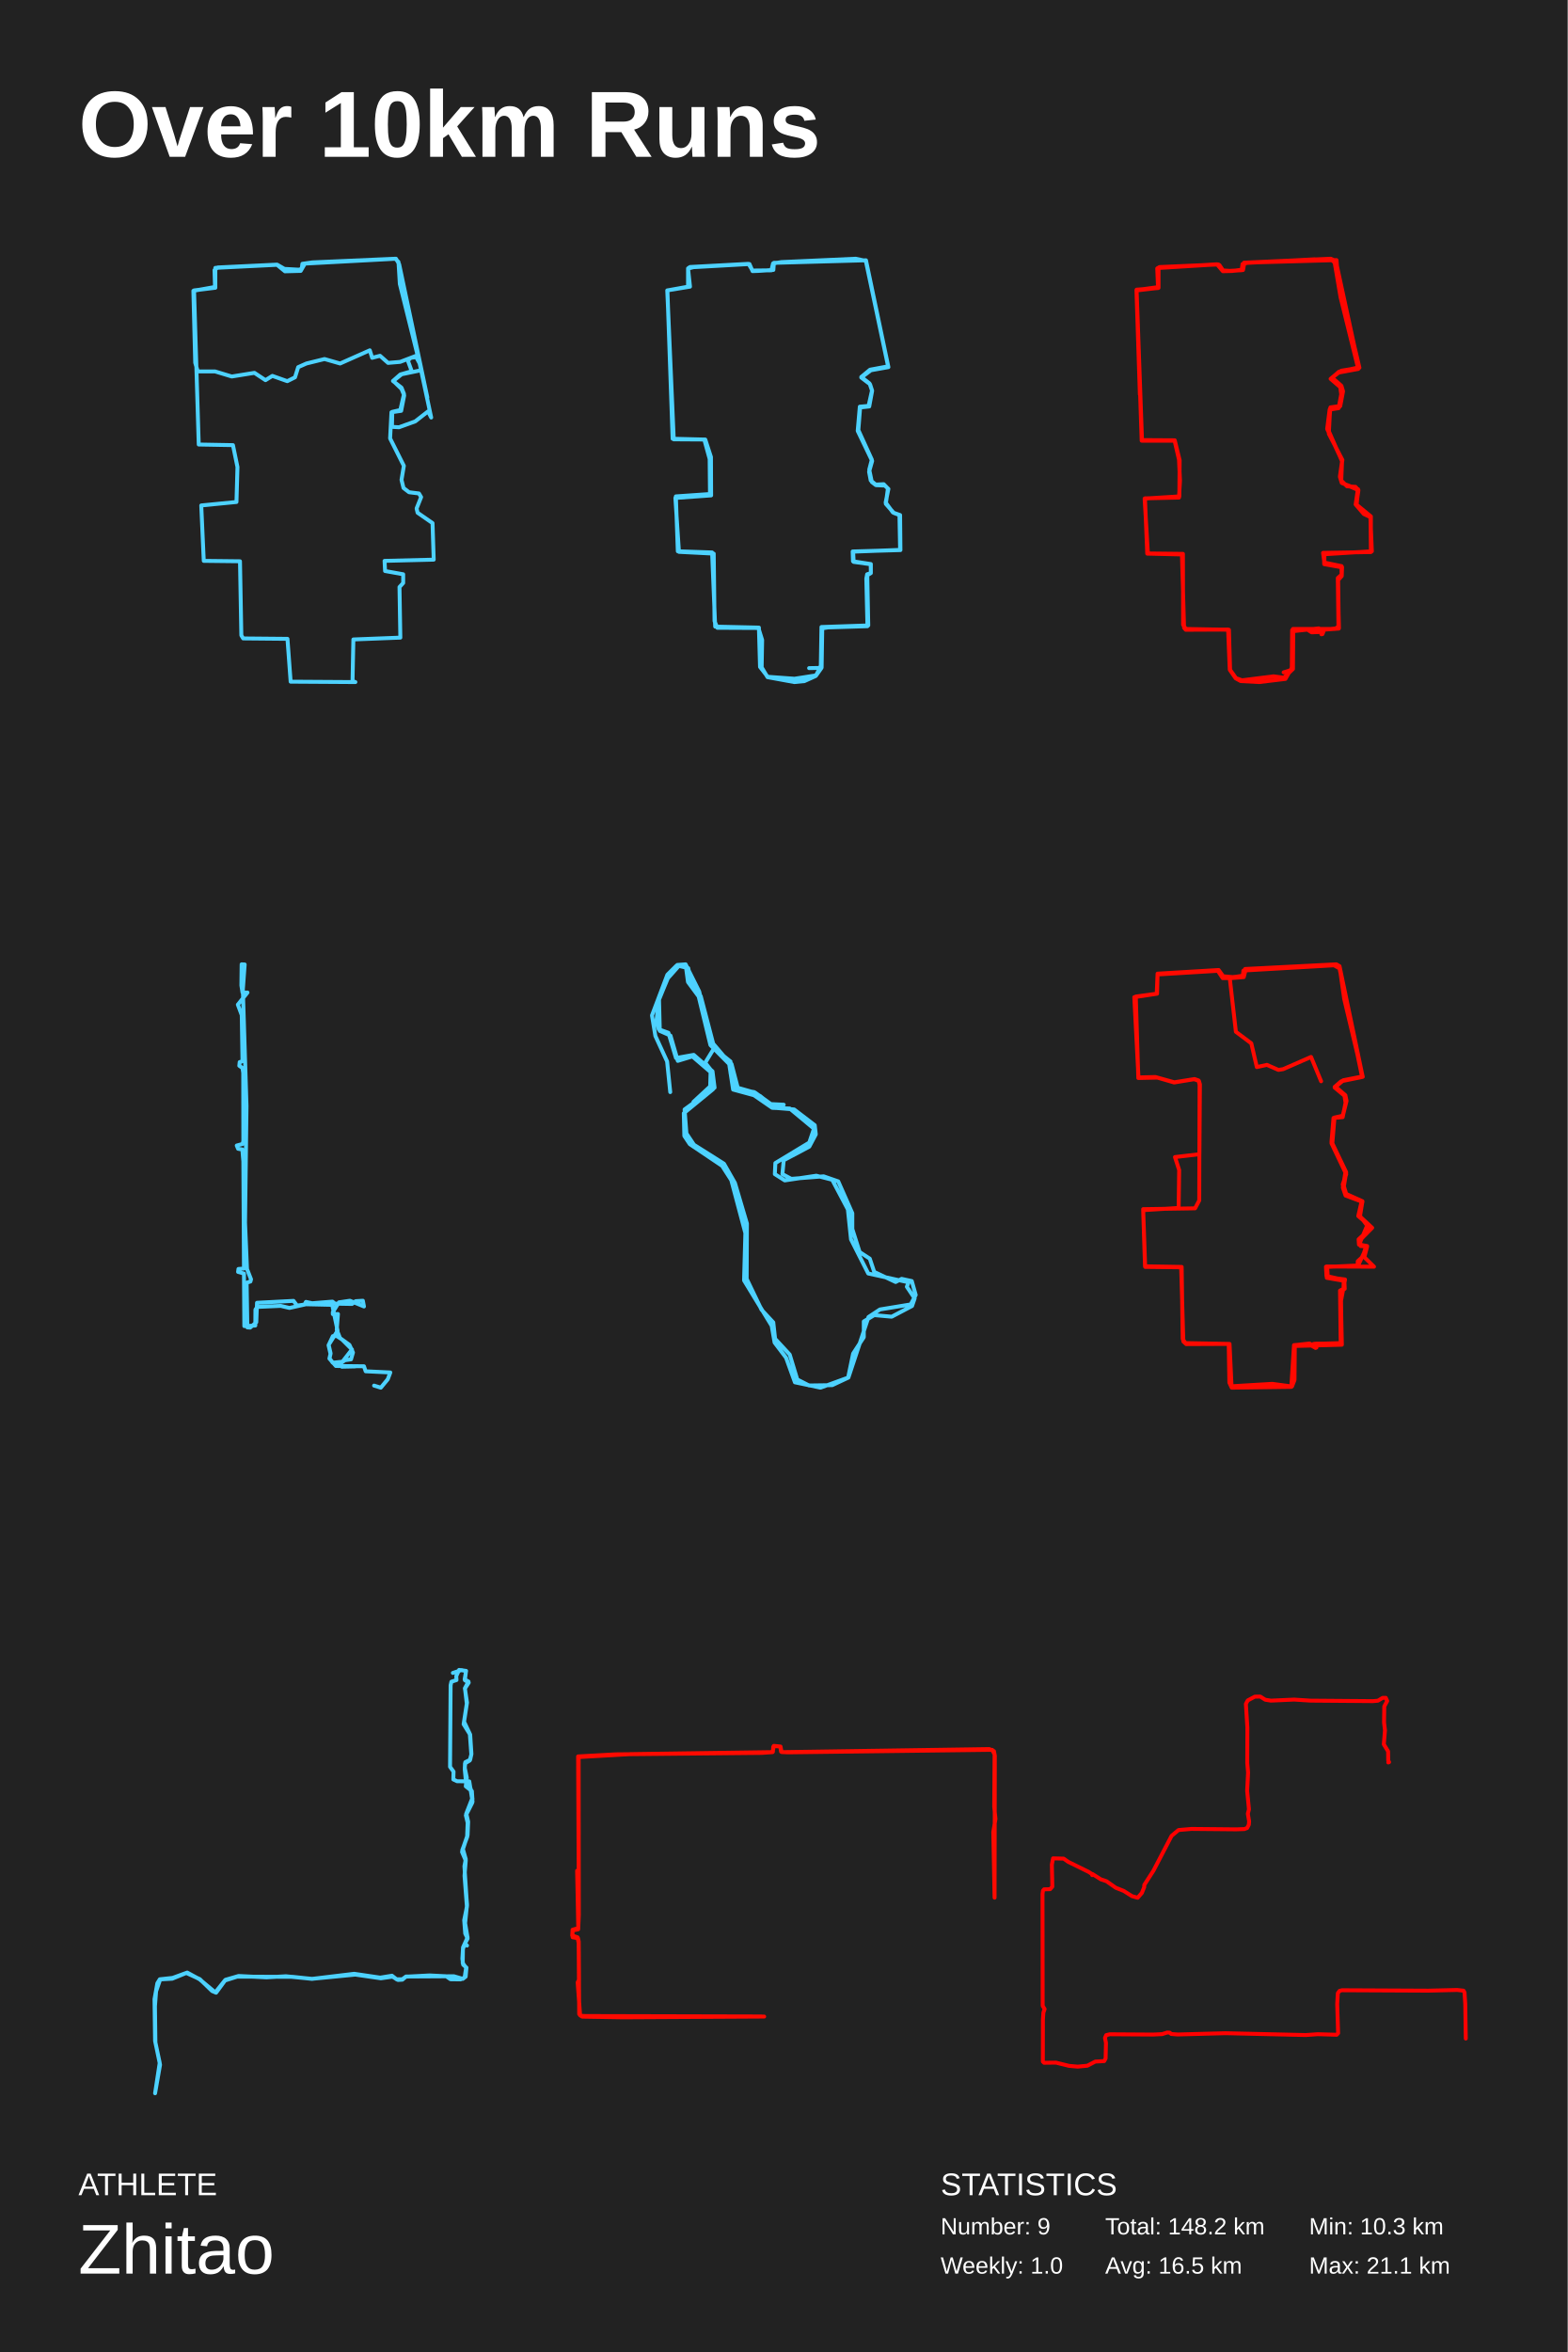
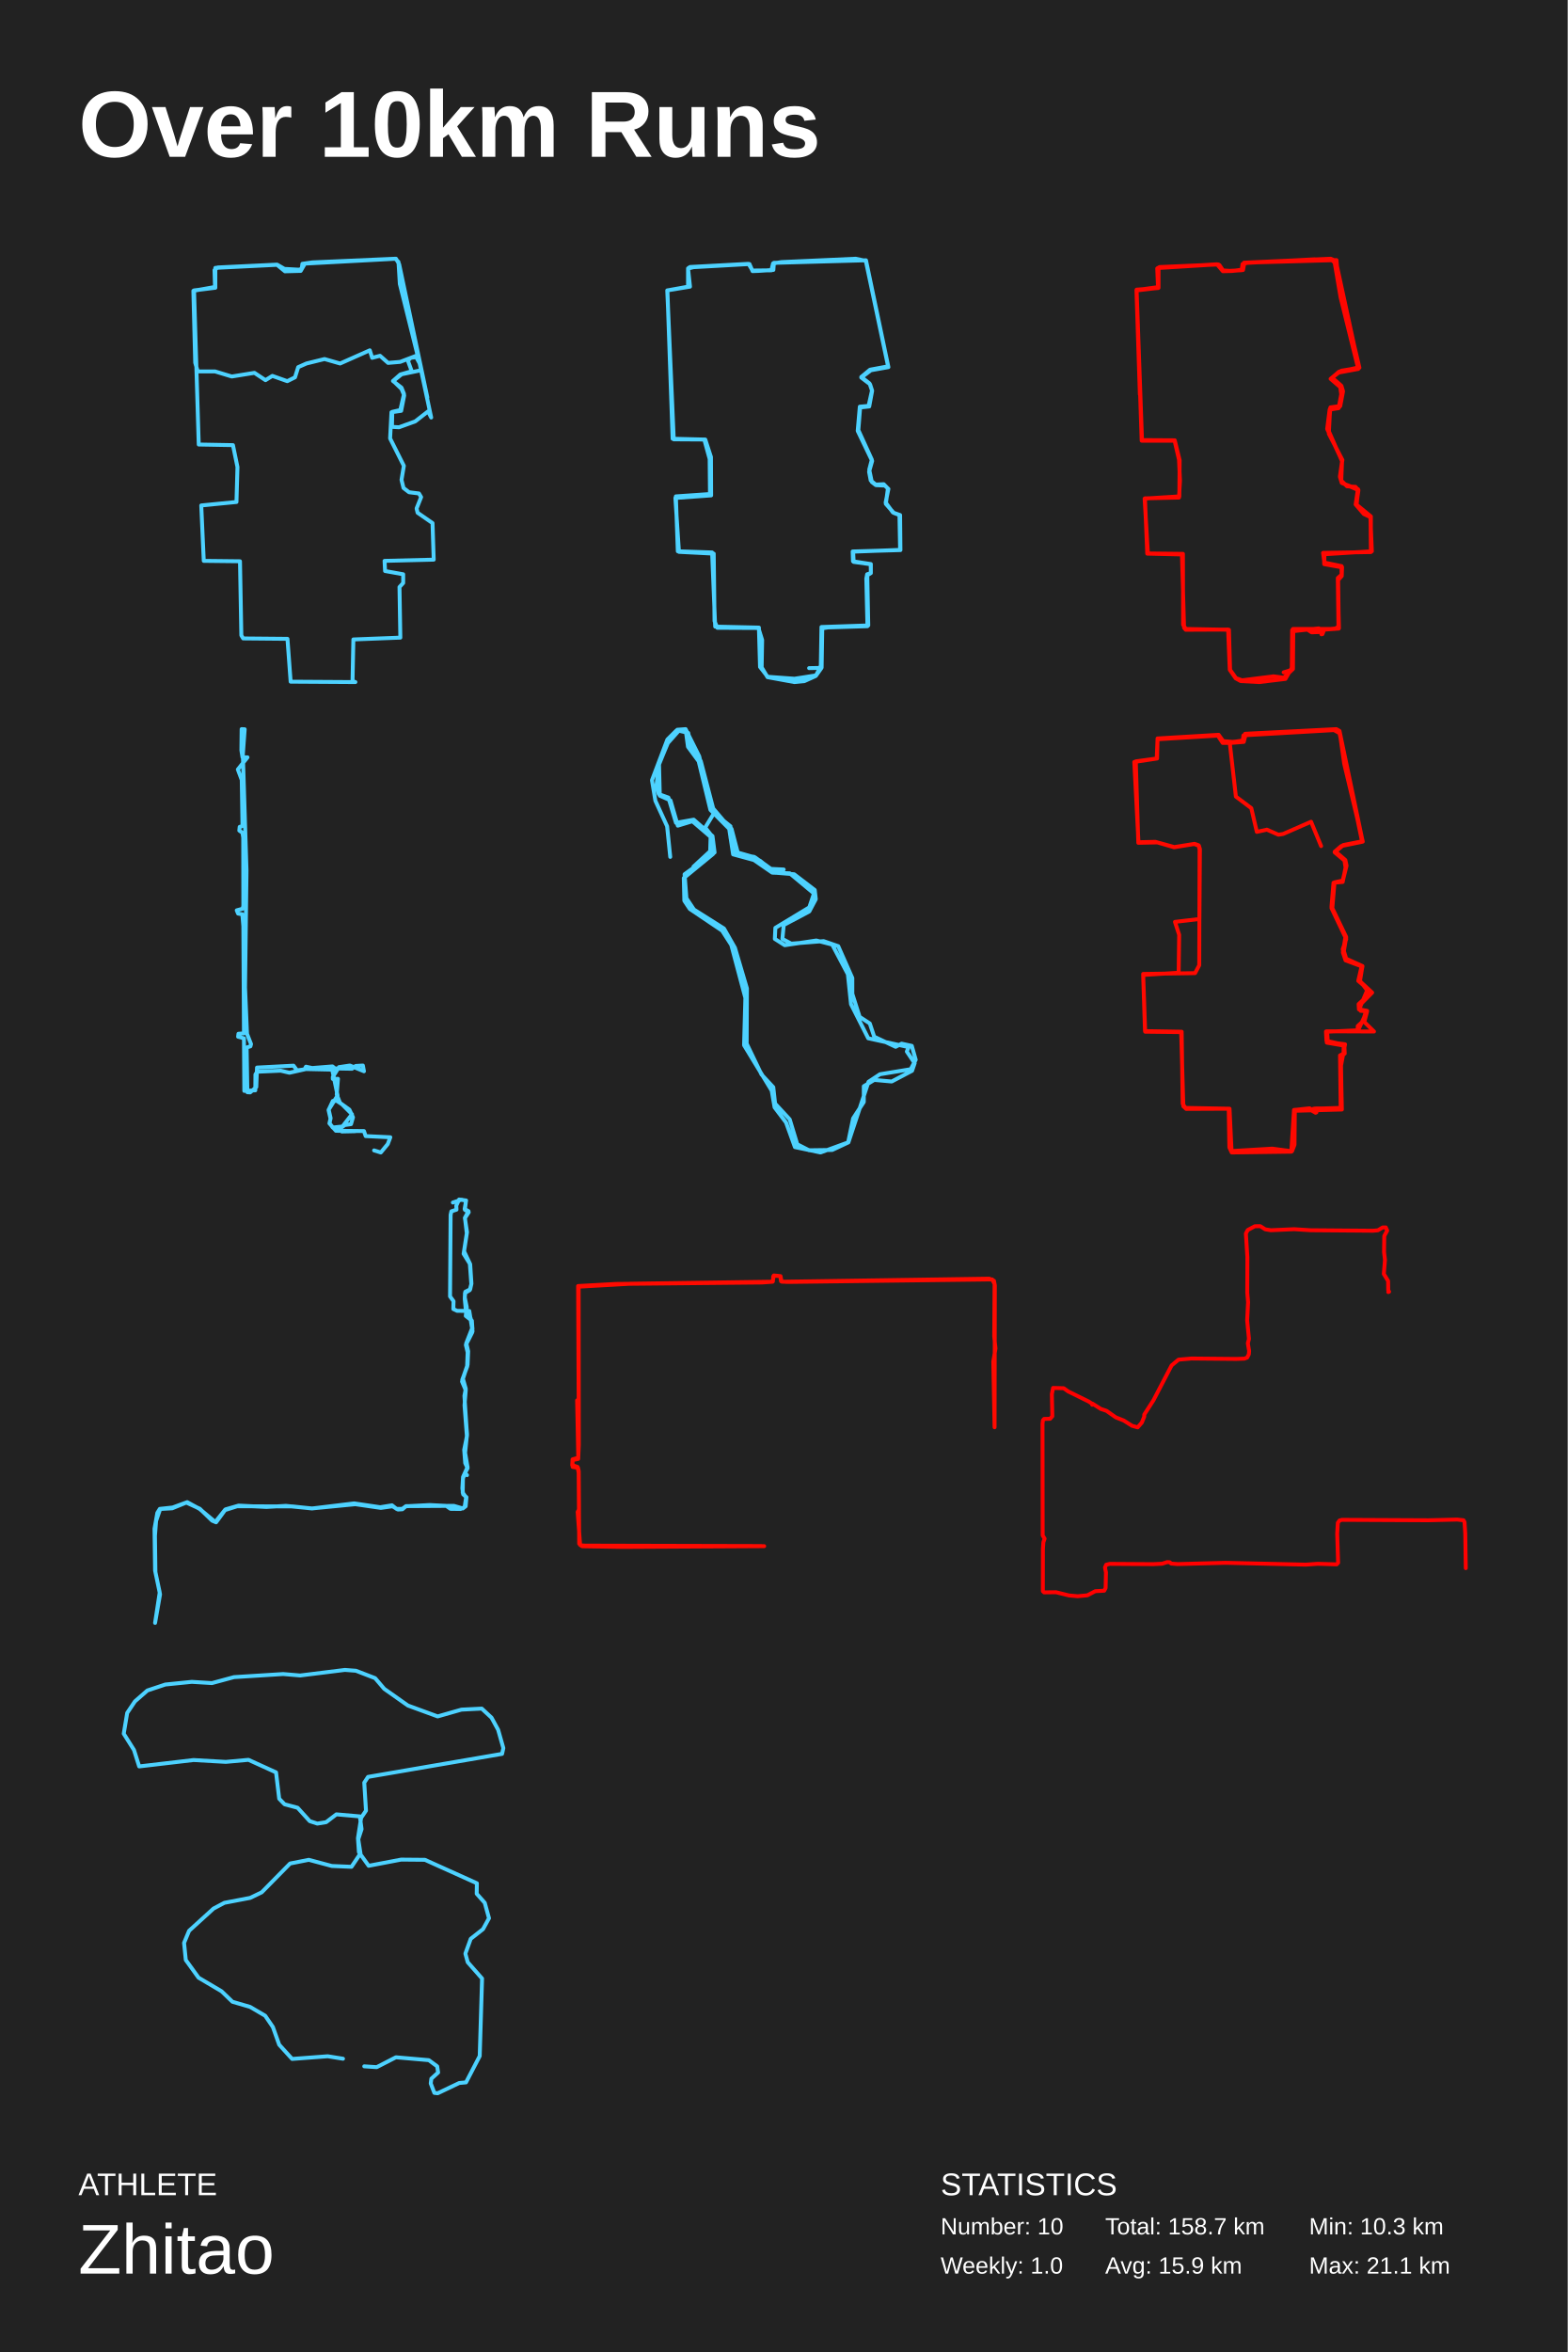
<svg xmlns="http://www.w3.org/2000/svg" baseProfile="full" height="300mm" version="1.1" viewBox="0,0,200,300" width="200mm">
  <defs />
  <rect fill="#222222" height="300" width="200" x="0" y="0" />
  <text fill="#FFFFFF" style="font-size:12px; font-family:Arial; font-weight:bold;" x="10" y="20">Over 10km Runs</text>
  <text fill="#FFFFFF" style="font-size:4px; font-family:Arial" x="10" y="280">ATHLETE</text>
  <text fill="#FFFFFF" style="font-size:9px; font-family:Arial" x="10" y="290">Zhitao</text>
  <text fill="#FFFFFF" style="font-size:4px; font-family:Arial" x="120" y="280">STATISTICS</text>
-   <text fill="#FFFFFF" style="font-size:3px; font-family:Arial" x="120" y="285">Number: 9</text>
+   <text fill="#FFFFFF" style="font-size:3px; font-family:Arial" x="120" y="285">Number: 10</text>
  <text fill="#FFFFFF" style="font-size:3px; font-family:Arial" x="120" y="290">Weekly: 1.0</text>
-   <text fill="#FFFFFF" style="font-size:3px; font-family:Arial" x="141" y="285">Total: 148.2 km</text>
-   <text fill="#FFFFFF" style="font-size:3px; font-family:Arial" x="141" y="290">Avg: 16.5 km</text>
+   <text fill="#FFFFFF" style="font-size:3px; font-family:Arial" x="141" y="285">Total: 158.7 km</text>
+   <text fill="#FFFFFF" style="font-size:3px; font-family:Arial" x="141" y="290">Avg: 15.9 km</text>
  <text fill="#FFFFFF" style="font-size:3px; font-family:Arial" x="167" y="285">Min: 10.3 km</text>
  <text fill="#FFFFFF" style="font-size:3px; font-family:Arial" x="167" y="290">Max: 21.1 km</text>
  <polyline fill="none" points="54.518,50.691 50.923,33.699 50.517,33.0 38.898,33.622 38.363,34.554 36.352,34.606 35.346,33.777 27.472,34.166 27.472,36.704 24.755,37.041 25.354,56.699 29.719,56.777 30.296,59.574 30.168,64.029 25.675,64.469 25.996,71.539 30.617,71.591 30.789,81.044 31.024,81.432 36.673,81.484 37.079,86.948 45.339,87.0 44.975,86.871 45.082,81.562 51.073,81.329 50.966,74.88 51.437,74.362 51.437,73.249 49.126,72.834 49.062,71.539 55.331,71.384 55.181,66.722 53.277,65.402 53.148,64.858 53.726,63.407 53.448,62.941 52.186,62.786 51.479,62.242 51.223,61.206 51.522,59.419 49.768,55.923 49.939,52.581 51.18,52.4 51.565,50.432 51.223,49.603 50.174,48.593 51.244,47.738 53.748,47.22 51.009,36.212 50.838,33.414 50.431,33.0 39.861,33.466 38.577,33.648 38.492,34.295 38.128,34.399 36.288,34.295 35.346,33.751 27.772,34.114 27.365,34.451 27.429,36.6 24.669,37.093 24.904,46.262 25.225,47.375 27.429,47.375 29.569,48.023 32.458,47.557 33.87,48.489 34.747,47.945 36.651,48.619 37.636,48.127 38.042,46.831 39.091,46.365 41.402,45.795 43.391,46.365 47.179,44.682 47.478,45.64 48.484,45.381 49.511,46.288 51.052,46.158 53.02,45.407 53.555,46.391 55.01,53.255 54.603,52.478 52.977,53.747 50.902,54.498 50.003,54.446 50.046,52.53 51.073,52.297 51.544,50.25 51.223,49.447 50.131,48.593 51.073,47.764 52.528,47.35 52.036,46.003 52.4,45.64 53.213,45.536 53.427,45.847 54.496,50.846" stroke="#4dd2ff" stroke-linecap="round" stroke-linejoin="round" stroke-width="0.5" />
  <polyline fill="none" points="103.224,85.219 104.571,85.194 104.716,84.918 104.799,79.975 110.77,79.774 110.645,73.376 111.101,73.1 111.101,71.946 108.821,71.594 108.78,70.34 114.874,70.164 114.833,65.698 113.921,65.372 112.988,64.092 113.34,62.36 112.884,61.934 111.744,61.884 111.226,61.482 110.894,59.901 111.226,58.622 109.505,54.858 109.733,51.972 110.894,51.846 111.267,49.839 110.998,49.011 109.878,48.158 111.101,47.229 113.34,46.828 110.479,33.201 98.725,33.527 98.663,34.43 96.735,34.556 96.009,34.581 95.615,33.678 88.463,34.079 87.779,34.255 88.028,36.564 85.126,37.04 85.955,56.037 89.977,56.062 90.702,58.295 90.723,63.189 86.162,63.515 86.618,70.39 91.055,70.616 91.158,79.222 91.511,80.075 96.756,80.1 97.232,81.631 97.17,85.118 97.917,86.373 101.337,87.0 102.622,86.875 104.074,86.222 104.82,85.168 104.903,80.05 110.666,79.874 110.521,73.802 110.625,73.25 111.101,73.1 111.081,71.971 108.904,71.67 108.842,70.365 114.833,70.139 114.75,65.698 114.024,65.422 113.009,64.267 113.278,62.31 112.739,61.758 111.723,61.808 111.081,61.281 110.873,60.177 111.267,58.797 109.422,54.958 109.692,51.871 110.811,51.771 111.247,49.814 110.936,48.91 109.878,48.082 110.998,47.154 113.299,46.727 110.459,33.276 109.173,33.0 99.699,33.427 98.621,33.602 98.414,34.481 96.009,34.506 95.491,33.652 88.028,34.054 87.779,34.23 87.779,36.564 85.146,37.04 85.81,55.962 89.852,56.062 90.536,58.546 90.578,63.013 86.224,63.314 86.473,70.315 90.847,70.465 91.241,79.925 96.818,80.05 96.963,85.068 97.937,86.323 101.358,86.573 104.094,86.147 104.778,84.892 104.861,80.15 106.147,79.95" stroke="#4dd2ff" stroke-linecap="round" stroke-linejoin="round" stroke-width="0.5" />
  <polyline fill="none" points="163.76,85.761 164.825,85.433 164.95,80.225 170.297,80.225 170.756,79.922 170.673,73.729 171.153,73.299 171.153,72.212 168.96,71.757 168.793,70.518 174.892,70.417 174.892,65.867 173.075,64.375 173.263,62.403 171.216,61.62 170.944,60.76 171.216,58.839 169.482,54.895 169.733,51.962 170.986,51.785 171.341,49.914 171.132,49.206 169.942,48.17 171.111,47.285 173.43,46.906 170.652,35.073 170.506,33.177 158.747,33.506 158.58,34.441 157.013,34.568 156.011,34.593 155.447,33.733 147.928,34.062 147.635,34.239 147.74,36.742 145.004,36.944 145.693,56.134 149.87,56.159 150.497,58.712 150.455,63.313 146.027,63.592 146.445,70.594 150.915,70.645 150.935,79.695 151.29,80.225 156.784,80.327 156.93,85.433 157.682,86.494 158.454,86.773 162.465,86.267 163.78,86.444 164.95,85.332 164.992,80.504 168.25,80.15 168.71,80.883 168.939,80.301 170.819,80.124 170.673,74.032 171.174,73.476 171.216,72.338 168.96,71.883 168.96,70.695 175.017,70.316 174.829,65.917 173.91,65.462 173.033,64.401 173.304,62.53 172.929,62.1 171.842,62.024 171.111,61.291 171.216,58.788 169.315,54.718 169.629,52.24 170.777,52.063 171.111,50.294 170.986,49.383 169.754,48.322 170.694,47.538 173.284,47.058 171.028,37.93 170.276,33.506 169.9,33.152 167.665,33.076 159.102,33.531 158.517,33.683 158.413,34.466 156.011,34.593 155.259,33.708 147.802,34.163 147.802,36.717 145.004,37.045 145.651,56.21 149.849,56.21 150.413,58.637 150.539,61.316 150.413,63.465 146.069,63.566 146.361,70.619 150.789,70.721 151.061,80.074 151.27,80.327 156.679,80.301 156.888,85.433 157.64,86.52 158.287,86.874 160.647,87.0 163.989,86.596 164.804,85.18 164.846,80.377 166.746,80.276 167.331,80.655 168.563,80.605 168.584,80.908 168.751,80.327 170.798,80.175 170.715,73.906 171.174,73.425 171.195,72.364 168.939,71.959 168.898,70.645 174.892,70.341 174.85,65.968 173.994,65.563 172.949,64.35 173.221,62.479 171.174,61.594 170.944,60.836 171.258,58.662 169.524,55.325 169.691,52.089 170.903,51.886 171.299,49.864 171.111,49.206 169.9,48.22 170.819,47.411 173.367,46.855 170.422,33.278 169.775,33.0 158.705,33.506 158.496,34.391 157.159,34.568 156.032,34.492 155.572,33.809 155.092,33.733 147.698,34.188 147.782,36.616 144.983,36.995 145.421,50.319" stroke="#ff0600" stroke-linecap="round" stroke-linejoin="round" stroke-width="0.5" />
-   <polyline fill="none" points="45.326,174.288 43.613,174.326 43.364,173.949 44.003,173.497 44.781,173.384 45.031,172.518 44.579,171.539 43.38,170.672 42.959,169.618 43.115,167.603 42.461,167.621 42.461,167.358 43.239,166.115 44.641,165.908 46.432,166.642 46.292,165.908 45.373,165.964 44.906,166.322 42.741,166.284 42.414,166.021 39.829,166.228 39.034,166.058 38.847,166.397 37.897,166.529 37.446,165.927 32.789,166.171 32.696,168.657 31.917,169.335 31.559,169.316 31.465,163.61 31.948,163.459 32.026,163.177 31.512,161.858 31.263,155.963 31.45,141.065 30.982,126.221 31.216,123.019 30.827,123.0 30.796,125.694 30.936,126.598 31.574,126.598 30.344,128.143 30.842,129.48 30.936,135.357 30.577,135.47 30.531,135.941 30.936,136.224 31.029,136.845 31.045,145.51 30.967,145.906 30.204,146.113 30.375,146.527 30.92,146.621 31.045,148.147 31.123,161.802 30.422,161.858 30.375,162.235 31.123,162.442 31.169,169.147 32.571,169.072 32.587,167.038 32.82,166.699 35.81,166.567 36.932,166.83 39.034,166.36 42.383,166.435 43.068,169.731 41.931,171.539 42.18,172.631 42.04,173.252 42.445,173.817 43.691,173.686 44.906,172.122 43.644,170.861 42.959,170.409 42.461,170.428 41.916,171.595 42.165,172.687 42.025,173.29 42.85,174.232 46.432,174.269 46.65,174.91 49.796,175.06 49.469,175.927 48.582,177.0 47.725,176.736" stroke="#4dd2ff" stroke-linecap="round" stroke-linejoin="round" stroke-width="0.5" />
-   <polyline fill="none" points="88.469,140.545 90.599,138.573 90.665,136.44 89.966,135.555 91.098,133.704 93.194,135.394 93.194,136.883 94.06,138.935 96.223,139.297 98.552,141.068 99.983,140.907 98.353,140.827 96.356,139.378 93.66,138.613 93.194,135.716 90.732,132.819 89.201,126.461 87.47,123.0 86.406,123.08 85.474,124.127 84.043,127.547 83.743,130.284 84.043,131.29 85.274,131.732 86.239,134.952 88.502,134.549 90.898,136.642 91.164,138.734 87.337,141.511 87.57,144.569 88.535,146.017 92.362,148.432 93.76,150.886 95.291,156.077 95.258,163.119 97.155,167.062 98.652,168.671 98.885,170.763 100.749,172.775 101.714,175.954 103.211,176.718 106.173,176.678 108.237,175.712 110.799,167.987 112.263,167.022 116.19,166.378 116.823,165.171 116.323,163.4 115.025,163.119 114.26,163.521 111.531,162.233 110.965,160.543 109.668,159.698 108.736,156.761 108.736,154.749 106.939,150.685 105.075,150.041 100.948,150.363 99.817,149.76 99.983,147.989 103.245,146.259 104.077,144.69 103.944,143.523 101.315,141.511 98.852,141.309 96.955,139.78 94.126,138.774 93.328,135.716 91.065,133.422 89.401,127.064 88.236,125.575 87.803,123.483 86.605,123.201 85.174,124.811 84.076,127.507 84.176,131.491 85.54,132.094 86.472,135.314 88.336,134.75 90.865,136.923 90.965,138.935 87.237,141.994 87.304,144.891 88.003,145.937 92.13,148.713 93.294,150.524 95.091,157.284 94.925,163.32 98.453,169.114 98.819,171.246 100.283,173.178 101.414,176.316 104.676,177.0 108.203,175.712 108.836,172.655 110.2,170.562 110.2,168.55 111.531,167.746 113.761,167.947 116.357,166.579 116.689,165.613 115.691,164.124 115.924,163.561 110.766,162.435 108.569,158.089 108.17,154.266 106.173,150.484 104.143,149.961 100.116,150.564 98.852,149.76 98.918,148.351 103.245,145.736 103.844,143.965 100.749,141.39 98.519,141.309 96.19,139.7 93.527,138.976 93.028,135.716 90.632,133.302 89.134,127.105 87.77,125.254 87.504,123.282 86.272,123.201 85.141,124.328 83.177,129.519 83.61,132.135 85.108,135.394 85.507,139.297" stroke="#4dd2ff" stroke-linecap="round" stroke-linejoin="round" stroke-width="0.5" />
-   <polyline fill="none" points="165.403,171.676 171.191,171.52 171.041,164.671 171.554,164.387 171.511,163.378 169.269,162.991 169.226,161.543 175.291,161.569 174.052,160.354 174.415,158.984 173.582,158.933 173.454,158.597 174.415,156.322 173.412,154.978 173.817,153.297 171.66,152.496 171.319,151.488 171.66,149.42 169.866,145.646 170.123,142.596 171.255,142.492 171.724,140.528 171.575,139.804 170.272,138.718 171.361,137.813 173.86,137.348 171.49,127.421 170.913,123.362 170.571,123.103 158.889,123.776 158.676,124.629 157.053,124.758 155.985,124.758 155.366,123.827 147.678,124.293 147.614,126.749 144.709,127.188 145.243,137.425 147.4,137.374 149.813,138.046 152.397,137.632 152.91,137.813 153.038,138.356 152.995,153.117 152.461,154.125 145.841,154.228 146.097,161.595 150.689,161.647 150.966,171.107 151.329,171.443 156.754,171.417 156.839,176.354 157.138,177.0 164.741,176.897 165.083,171.572 166.941,171.417 167.838,171.934 167.581,171.417 171.041,171.314 170.956,164.619 171.404,164.387 171.425,163.249 169.226,162.758 169.162,161.569 173.198,161.517 173.219,160.871 173.86,160.277 174.287,158.933 173.369,158.752 173.326,158.08 174.949,156.554 173.283,155.107 173.711,153.246 171.66,152.419 171.297,151.074 171.746,149.782 169.866,145.827 170.123,142.596 171.297,142.492 171.66,140.657 171.511,139.674 170.272,138.64 171.105,137.917 173.775,137.374 170.892,123.517 170.101,123.078 159.124,123.62 158.633,123.801 158.548,124.499 157.245,124.629 156.049,124.525 155.473,123.724 147.678,124.189 147.571,126.749 144.901,127.111 145.222,137.503 147.656,137.451 149.792,138.072 152.333,137.658 152.953,137.865 153.081,138.304 153.017,147.223 149.899,147.585 150.433,149.239 150.368,154.073 145.841,154.357 146.076,161.517 150.753,161.595 150.881,170.797 151.244,171.314 156.861,171.417 157.117,176.819 162.306,176.509 164.826,176.845 165.147,176.018 165.19,171.572 167.069,171.365 167.944,171.882 167.752,171.391 171.169,171.365 171.084,165.912 171.596,163.198 169.397,162.913 169.311,161.595 173.262,161.414 174.415,158.933 173.582,158.777 173.476,158.209 175.056,156.606 173.497,155.159 173.817,153.22 171.746,152.289 171.447,151.307 171.746,149.523 169.973,145.827 170.251,142.544 171.319,142.311 171.789,140.424 171.639,139.7 170.379,138.615 171.361,137.787 173.839,137.296 170.892,123.233 170.486,123.0 158.847,123.595 158.591,124.448 156.882,124.706 157.672,131.609 159.637,133.082 160.342,136.107 161.623,135.823 163.097,136.469 163.716,136.366 167.261,134.814 168.542,137.917" stroke="#ff0900" stroke-linecap="round" stroke-linejoin="round" stroke-width="0.5" />
-   <polyline fill="none" points="59.35,247.825 59.653,247.266 59.35,246.619 59.22,244.923 59.566,243.21 59.263,239.26 59.422,237.284 58.974,235.99 59.61,234.277 59.711,232.704 59.436,231.55 60.245,229.942 60.274,229.417 60.057,228.176 59.494,227.791 59.292,225.693 59.321,224.924 59.927,224.557 60.144,223.735 59.985,221.252 59.205,219.609 59.581,217.161 59.306,215.343 59.769,214.486 59.278,214.206 59.465,213.122 58.57,213.0 58.209,213.787 58.238,214.294 57.588,214.504 57.487,214.958 57.415,225.361 57.862,225.973 57.834,226.97 58.31,227.197 59.87,227.214 60.288,229.819 59.509,231.393 59.725,232.354 59.653,234.067 59.047,235.816 59.422,237.144 59.249,238.036 59.581,243.07 59.263,244.836 59.639,247.108 59.321,247.895 59.581,248.157 59.292,247.965 59.061,248.577 59.032,250.395 59.465,250.989 59.278,252.23 58.758,252.475 57.473,252.457 56.924,252.073 54.801,251.968 51.783,252.125 51.335,252.51 50.758,252.545 50.079,252.125 48.592,252.335 45.328,251.863 39.769,252.405 37.3,252.143 30.253,252.125 28.708,252.615 27.567,254.17 27.062,253.961 25.488,252.44 23.769,251.653 21.964,252.388 20.434,252.475 19.914,253.996 19.769,255.883 19.827,260.515 20.419,263.364 19.784,267.0 20.376,263.12 19.784,260.323 19.712,254.992 20.073,252.964 20.39,252.457 22.022,252.283 23.885,251.601 25.459,252.457 27.466,254.136 28.751,252.527 30.441,252.038 33.993,252.213 36.477,252.073 39.827,252.405 45.184,251.758 48.505,252.248 50.007,252.003 50.585,252.457 51.321,252.457 51.798,252.108 57.906,252.073 59.047,252.405 59.408,252.125 59.509,250.972 59.09,250.605 58.989,249.835 59.075,248.385 59.653,247.108 59.292,245.78 59.581,242.913 59.278,239.155 59.379,237.232 58.945,236.218 59.595,234.225 59.667,232.354 59.465,231.375 60.259,229.347 60.202,228.456 59.422,227.844 59.552,226.742 59.292,225.483 59.364,224.767 59.985,224.452 60.13,223.788 59.942,221.2 59.148,219.924 59.552,217.301 59.321,215.36 59.797,214.626 59.306,214.311 59.451,213.157 58.873,213.017 57.776,213.385" stroke="#4dd2ff" stroke-linecap="round" stroke-linejoin="round" stroke-width="0.5" />
-   <polyline fill="none" points="97.167,257.201 74.657,257.145 74.135,257.117 73.892,256.907 73.823,247.837 73.684,247.109 73.0,246.884 73.046,246.141 73.776,245.931 73.626,238.613 73.823,238.571 73.753,224.033 78.561,223.767 97.202,223.584 98.569,223.486 98.72,222.687 99.577,222.771 99.705,223.472 100.516,223.514 126.583,223.192 126.884,223.767 126.838,230.468 127.0,231.996 126.722,233.679 126.884,242.048 126.919,223.949 126.803,223.36 126.212,223.094 99.797,223.486 99.647,223.43 99.542,222.771 98.812,222.715 98.65,222.799 98.604,223.444 98.303,223.486 80.449,223.739 73.823,224.117 73.846,244.263 73.765,246.085 73.104,246.225 73.035,246.45 73.058,247.109 73.741,247.221 73.834,247.655 73.869,252.547 73.695,252.842 74.008,257.061 74.274,257.229 79.488,257.313 97.492,257.215" stroke="#ff0a00" stroke-linecap="round" stroke-linejoin="round" stroke-width="0.5" />
-   <polyline fill="none" points="177.112,224.804 177.216,224.759 177.105,224.562 177.09,223.388 176.542,222.492 176.69,220.7 176.572,219.705 176.601,217.653 176.972,216.963 176.794,216.56 176.401,216.56 175.787,216.927 175.157,216.981 167.188,216.918 165.092,216.784 162.137,216.918 161.418,216.802 160.781,216.399 160.093,216.408 159.182,216.891 158.945,217.339 159.137,220.35 159.122,224.885 159.226,226.094 159.108,228.415 159.337,230.789 159.196,231.336 159.359,232.312 159.322,232.742 159.108,233.163 158.752,233.298 157.715,233.334 152.005,233.28 150.353,233.423 149.464,234.167 147.161,238.593 145.976,240.438 145.983,240.68 145.672,241.45 145.139,242.06 144.413,241.854 143.369,241.191 142.354,240.788 141.162,239.954 140.443,239.713 139.369,239.032 139.332,239.175 139.392,239.094 138.903,238.772 136.266,237.473 135.703,237.07 134.348,237.034 134.192,237.831 134.252,240.644 133.97,240.967 133.2,240.985 133.052,241.164 133.0,241.585 133.022,255.845 133.267,256.257 133.111,256.714 133.052,257.619 133.044,262.957 133.2,263.109 134.718,263.091 136.385,263.503 137.488,263.601 138.718,263.485 139.732,262.957 140.873,262.894 141.051,262.554 141.095,260.565 140.969,259.938 141.125,259.58 141.591,259.473 147.102,259.509 148.257,259.455 148.909,259.249 149.227,259.267 149.427,259.437 150.242,259.5 156.352,259.338 166.581,259.571 168.114,259.464 170.528,259.535 170.713,259.338 170.595,255.639 170.676,254.233 170.899,253.938 171.21,253.857 182.23,253.911 185.896,253.821 186.711,253.911 186.837,254.144 186.933,255.595 187.0,260.019" stroke="#ff0000" stroke-linecap="round" stroke-linejoin="round" stroke-width="0.5" />
+   <polyline fill="none" points="45.326,144.288 43.613,144.326 43.364,143.949 44.003,143.497 44.781,143.384 45.031,142.518 44.579,141.539 43.38,140.672 42.959,139.618 43.115,137.603 42.461,137.621 42.461,137.358 43.239,136.115 44.641,135.908 46.432,136.642 46.292,135.908 45.373,135.964 44.906,136.322 42.741,136.284 42.414,136.021 39.829,136.228 39.034,136.058 38.847,136.397 37.897,136.529 37.446,135.927 32.789,136.171 32.696,138.657 31.917,139.335 31.559,139.316 31.465,133.61 31.948,133.459 32.026,133.177 31.512,131.858 31.263,125.963 31.45,111.065 30.982,96.221 31.216,93.019 30.827,93.0 30.796,95.694 30.936,96.598 31.574,96.598 30.344,98.143 30.842,99.48 30.936,105.357 30.577,105.47 30.531,105.941 30.936,106.224 31.029,106.845 31.045,115.51 30.967,115.906 30.204,116.113 30.375,116.527 30.92,116.621 31.045,118.147 31.123,131.802 30.422,131.858 30.375,132.235 31.123,132.442 31.169,139.147 32.571,139.072 32.587,137.038 32.82,136.699 35.81,136.567 36.932,136.83 39.034,136.36 42.383,136.435 43.068,139.731 41.931,141.539 42.18,142.631 42.04,143.252 42.445,143.817 43.691,143.686 44.906,142.122 43.644,140.861 42.959,140.409 42.461,140.428 41.916,141.595 42.165,142.687 42.025,143.29 42.85,144.232 46.432,144.269 46.65,144.91 49.796,145.06 49.469,145.927 48.582,147.0 47.725,146.736" stroke="#4dd2ff" stroke-linecap="round" stroke-linejoin="round" stroke-width="0.5" />
+   <polyline fill="none" points="88.469,110.545 90.599,108.573 90.665,106.44 89.966,105.555 91.098,103.704 93.194,105.394 93.194,106.883 94.06,108.935 96.223,109.297 98.552,111.068 99.983,110.907 98.353,110.827 96.356,109.378 93.66,108.613 93.194,105.716 90.732,102.819 89.201,96.461 87.47,93.0 86.406,93.08 85.474,94.127 84.043,97.547 83.743,100.284 84.043,101.29 85.274,101.732 86.239,104.952 88.502,104.549 90.898,106.642 91.164,108.734 87.337,111.511 87.57,114.569 88.535,116.017 92.362,118.432 93.76,120.886 95.291,126.077 95.258,133.119 97.155,137.062 98.652,138.671 98.885,140.763 100.749,142.775 101.714,145.954 103.211,146.718 106.173,146.678 108.237,145.712 110.799,137.987 112.263,137.022 116.19,136.378 116.823,135.171 116.323,133.4 115.025,133.119 114.26,133.521 111.531,132.233 110.965,130.543 109.668,129.698 108.736,126.761 108.736,124.749 106.939,120.685 105.075,120.041 100.948,120.363 99.817,119.76 99.983,117.989 103.245,116.259 104.077,114.69 103.944,113.523 101.315,111.511 98.852,111.309 96.955,109.78 94.126,108.774 93.328,105.716 91.065,103.422 89.401,97.064 88.236,95.575 87.803,93.483 86.605,93.201 85.174,94.811 84.076,97.507 84.176,101.491 85.54,102.094 86.472,105.314 88.336,104.75 90.865,106.923 90.965,108.935 87.237,111.994 87.304,114.891 88.003,115.937 92.13,118.713 93.294,120.524 95.091,127.284 94.925,133.32 98.453,139.114 98.819,141.246 100.283,143.178 101.414,146.316 104.676,147.0 108.203,145.712 108.836,142.655 110.2,140.562 110.2,138.55 111.531,137.746 113.761,137.947 116.357,136.579 116.689,135.613 115.691,134.124 115.924,133.561 110.766,132.435 108.569,128.089 108.17,124.266 106.173,120.484 104.143,119.961 100.116,120.564 98.852,119.76 98.918,118.351 103.245,115.736 103.844,113.965 100.749,111.39 98.519,111.309 96.19,109.7 93.527,108.976 93.028,105.716 90.632,103.302 89.134,97.105 87.77,95.254 87.504,93.282 86.272,93.201 85.141,94.328 83.177,99.519 83.61,102.135 85.108,105.394 85.507,109.297" stroke="#4dd2ff" stroke-linecap="round" stroke-linejoin="round" stroke-width="0.5" />
+   <polyline fill="none" points="165.403,141.676 171.191,141.52 171.041,134.671 171.554,134.387 171.511,133.378 169.269,132.991 169.226,131.543 175.291,131.569 174.052,130.354 174.415,128.984 173.582,128.933 173.454,128.597 174.415,126.322 173.412,124.978 173.817,123.297 171.66,122.496 171.319,121.488 171.66,119.42 169.866,115.646 170.123,112.596 171.255,112.492 171.724,110.528 171.575,109.804 170.272,108.718 171.361,107.813 173.86,107.348 171.49,97.421 170.913,93.362 170.571,93.103 158.889,93.776 158.676,94.629 157.053,94.758 155.985,94.758 155.366,93.827 147.678,94.293 147.614,96.749 144.709,97.188 145.243,107.425 147.4,107.374 149.813,108.046 152.397,107.632 152.91,107.813 153.038,108.356 152.995,123.117 152.461,124.125 145.841,124.228 146.097,131.595 150.689,131.647 150.966,141.107 151.329,141.443 156.754,141.417 156.839,146.354 157.138,147.0 164.741,146.897 165.083,141.572 166.941,141.417 167.838,141.934 167.581,141.417 171.041,141.314 170.956,134.619 171.404,134.387 171.425,133.249 169.226,132.758 169.162,131.569 173.198,131.517 173.219,130.871 173.86,130.277 174.287,128.933 173.369,128.752 173.326,128.08 174.949,126.554 173.283,125.107 173.711,123.246 171.66,122.419 171.297,121.074 171.746,119.782 169.866,115.827 170.123,112.596 171.297,112.492 171.66,110.657 171.511,109.674 170.272,108.64 171.105,107.917 173.775,107.374 170.892,93.517 170.101,93.078 159.124,93.62 158.633,93.801 158.548,94.499 157.245,94.629 156.049,94.525 155.473,93.724 147.678,94.189 147.571,96.749 144.901,97.111 145.222,107.503 147.656,107.451 149.792,108.072 152.333,107.658 152.953,107.865 153.081,108.304 153.017,117.223 149.899,117.585 150.433,119.239 150.368,124.073 145.841,124.357 146.076,131.517 150.753,131.595 150.881,140.797 151.244,141.314 156.861,141.417 157.117,146.819 162.306,146.509 164.826,146.845 165.147,146.018 165.19,141.572 167.069,141.365 167.944,141.882 167.752,141.391 171.169,141.365 171.084,135.912 171.596,133.198 169.397,132.913 169.311,131.595 173.262,131.414 174.415,128.933 173.582,128.777 173.476,128.209 175.056,126.606 173.497,125.159 173.817,123.22 171.746,122.289 171.447,121.307 171.746,119.523 169.973,115.827 170.251,112.544 171.319,112.311 171.789,110.424 171.639,109.7 170.379,108.615 171.361,107.787 173.839,107.296 170.892,93.233 170.486,93.0 158.847,93.595 158.591,94.448 156.882,94.706 157.672,101.609 159.637,103.082 160.342,106.107 161.623,105.823 163.097,106.469 163.716,106.366 167.261,104.814 168.542,107.917" stroke="#ff0900" stroke-linecap="round" stroke-linejoin="round" stroke-width="0.5" />
+   <polyline fill="none" points="59.35,187.825 59.653,187.266 59.35,186.619 59.22,184.923 59.566,183.21 59.263,179.26 59.422,177.284 58.974,175.99 59.61,174.277 59.711,172.704 59.436,171.55 60.245,169.942 60.274,169.417 60.057,168.176 59.494,167.791 59.292,165.693 59.321,164.924 59.927,164.557 60.144,163.735 59.985,161.252 59.205,159.609 59.581,157.161 59.306,155.343 59.769,154.486 59.278,154.206 59.465,153.122 58.57,153.0 58.209,153.787 58.238,154.294 57.588,154.504 57.487,154.958 57.415,165.361 57.862,165.973 57.834,166.97 58.31,167.197 59.87,167.214 60.288,169.819 59.509,171.393 59.725,172.354 59.653,174.067 59.047,175.816 59.422,177.144 59.249,178.036 59.581,183.07 59.263,184.836 59.639,187.108 59.321,187.895 59.581,188.157 59.292,187.965 59.061,188.577 59.032,190.395 59.465,190.989 59.278,192.23 58.758,192.475 57.473,192.457 56.924,192.073 54.801,191.968 51.783,192.125 51.335,192.51 50.758,192.545 50.079,192.125 48.592,192.335 45.328,191.863 39.769,192.405 37.3,192.143 30.253,192.125 28.708,192.615 27.567,194.17 27.062,193.961 25.488,192.44 23.769,191.653 21.964,192.388 20.434,192.475 19.914,193.996 19.769,195.883 19.827,200.515 20.419,203.364 19.784,207.0 20.376,203.12 19.784,200.323 19.712,194.992 20.073,192.964 20.39,192.457 22.022,192.283 23.885,191.601 25.459,192.457 27.466,194.136 28.751,192.527 30.441,192.038 33.993,192.213 36.477,192.073 39.827,192.405 45.184,191.758 48.505,192.248 50.007,192.003 50.585,192.457 51.321,192.457 51.798,192.108 57.906,192.073 59.047,192.405 59.408,192.125 59.509,190.972 59.09,190.605 58.989,189.835 59.075,188.385 59.653,187.108 59.292,185.78 59.581,182.913 59.278,179.155 59.379,177.232 58.945,176.218 59.595,174.225 59.667,172.354 59.465,171.375 60.259,169.347 60.202,168.456 59.422,167.844 59.552,166.742 59.292,165.483 59.364,164.767 59.985,164.452 60.13,163.788 59.942,161.2 59.148,159.924 59.552,157.301 59.321,155.36 59.797,154.626 59.306,154.311 59.451,153.157 58.873,153.017 57.776,153.385" stroke="#4dd2ff" stroke-linecap="round" stroke-linejoin="round" stroke-width="0.5" />
+   <polyline fill="none" points="97.167,197.201 74.657,197.145 74.135,197.117 73.892,196.907 73.823,187.837 73.684,187.109 73.0,186.884 73.046,186.141 73.776,185.931 73.626,178.613 73.823,178.571 73.753,164.033 78.561,163.767 97.202,163.584 98.569,163.486 98.72,162.687 99.577,162.771 99.705,163.472 100.516,163.514 126.583,163.192 126.884,163.767 126.838,170.468 127.0,171.996 126.722,173.679 126.884,182.048 126.919,163.949 126.803,163.36 126.212,163.094 99.797,163.486 99.647,163.43 99.542,162.771 98.812,162.715 98.65,162.799 98.604,163.444 98.303,163.486 80.449,163.739 73.823,164.117 73.846,184.263 73.765,186.085 73.104,186.225 73.035,186.45 73.058,187.109 73.741,187.221 73.834,187.655 73.869,192.547 73.695,192.842 74.008,197.061 74.274,197.229 79.488,197.313 97.492,197.215" stroke="#ff0a00" stroke-linecap="round" stroke-linejoin="round" stroke-width="0.5" />
+   <polyline fill="none" points="177.112,164.804 177.216,164.759 177.105,164.562 177.09,163.388 176.542,162.492 176.69,160.7 176.572,159.705 176.601,157.653 176.972,156.963 176.794,156.56 176.401,156.56 175.787,156.927 175.157,156.981 167.188,156.918 165.092,156.784 162.137,156.918 161.418,156.802 160.781,156.399 160.093,156.408 159.182,156.891 158.945,157.339 159.137,160.35 159.122,164.885 159.226,166.094 159.108,168.415 159.337,170.789 159.196,171.336 159.359,172.312 159.322,172.742 159.108,173.163 158.752,173.298 157.715,173.334 152.005,173.28 150.353,173.423 149.464,174.167 147.161,178.593 145.976,180.438 145.983,180.68 145.672,181.45 145.139,182.06 144.413,181.854 143.369,181.191 142.354,180.788 141.162,179.954 140.443,179.713 139.369,179.032 139.332,179.175 139.392,179.094 138.903,178.772 136.266,177.473 135.703,177.07 134.348,177.034 134.192,177.831 134.252,180.644 133.97,180.967 133.2,180.985 133.052,181.164 133.0,181.585 133.022,195.845 133.267,196.257 133.111,196.714 133.052,197.619 133.044,202.957 133.2,203.109 134.718,203.091 136.385,203.503 137.488,203.601 138.718,203.485 139.732,202.957 140.873,202.894 141.051,202.554 141.095,200.565 140.969,199.938 141.125,199.58 141.591,199.473 147.102,199.509 148.257,199.455 148.909,199.249 149.227,199.267 149.427,199.437 150.242,199.5 156.352,199.338 166.581,199.571 168.114,199.464 170.528,199.535 170.713,199.338 170.595,195.639 170.676,194.233 170.899,193.938 171.21,193.857 182.23,193.911 185.896,193.821 186.711,193.911 186.837,194.144 186.933,195.595 187.0,200.019" stroke="#ff0000" stroke-linecap="round" stroke-linejoin="round" stroke-width="0.5" />
+   <polyline fill="none" points="46.47,263.563 48.058,263.668 50.509,262.409 54.709,262.776 55.774,263.563 55.895,264.35 55.031,265.137 54.95,265.741 55.413,266.948 55.835,267.0 58.588,265.688 59.452,265.61 61.2,262.251 61.501,252.36 59.673,250.287 59.371,249.185 60.054,247.296 61.622,246.063 62.385,244.673 61.843,242.705 60.818,241.55 60.838,240.212 54.207,237.221 51.173,237.194 47.033,237.982 45.787,236.25 45.667,234.466 46.069,231.868 46.692,230.949 46.47,227.381 46.953,226.646 64.053,223.707 64.214,222.972 63.551,220.637 62.707,219.088 61.461,217.934 58.869,218.065 55.835,218.931 52.037,217.54 49.022,215.414 47.857,214.05 45.405,213.105 43.999,213.0 38.292,213.709 36.122,213.525 29.852,213.919 27.039,214.68 24.467,214.522 21.091,214.863 18.8,215.624 17.213,217.015 16.228,218.485 15.786,221.135 17.092,223.208 17.755,225.308 24.688,224.494 28.807,224.73 31.701,224.468 35.217,226.069 35.619,229.427 36.303,230.136 37.97,230.582 39.518,232.288 40.482,232.602 41.608,232.419 42.914,231.422 45.908,231.684 46.129,233.311 45.707,234.597 45.988,236.407 44.843,238.113 42.331,238.008 39.397,237.221 37.006,237.693 33.389,241.366 31.922,242.075 28.626,242.705 27.24,243.439 24.125,246.273 23.482,247.821 23.703,249.999 25.331,252.255 28.265,253.987 29.651,255.325 31.902,255.981 33.831,257.109 34.816,258.552 35.619,260.808 37.267,262.619 41.809,262.278 43.758,262.592" stroke="#4dd2ff" stroke-linecap="round" stroke-linejoin="round" stroke-width="0.5" />
</svg>
